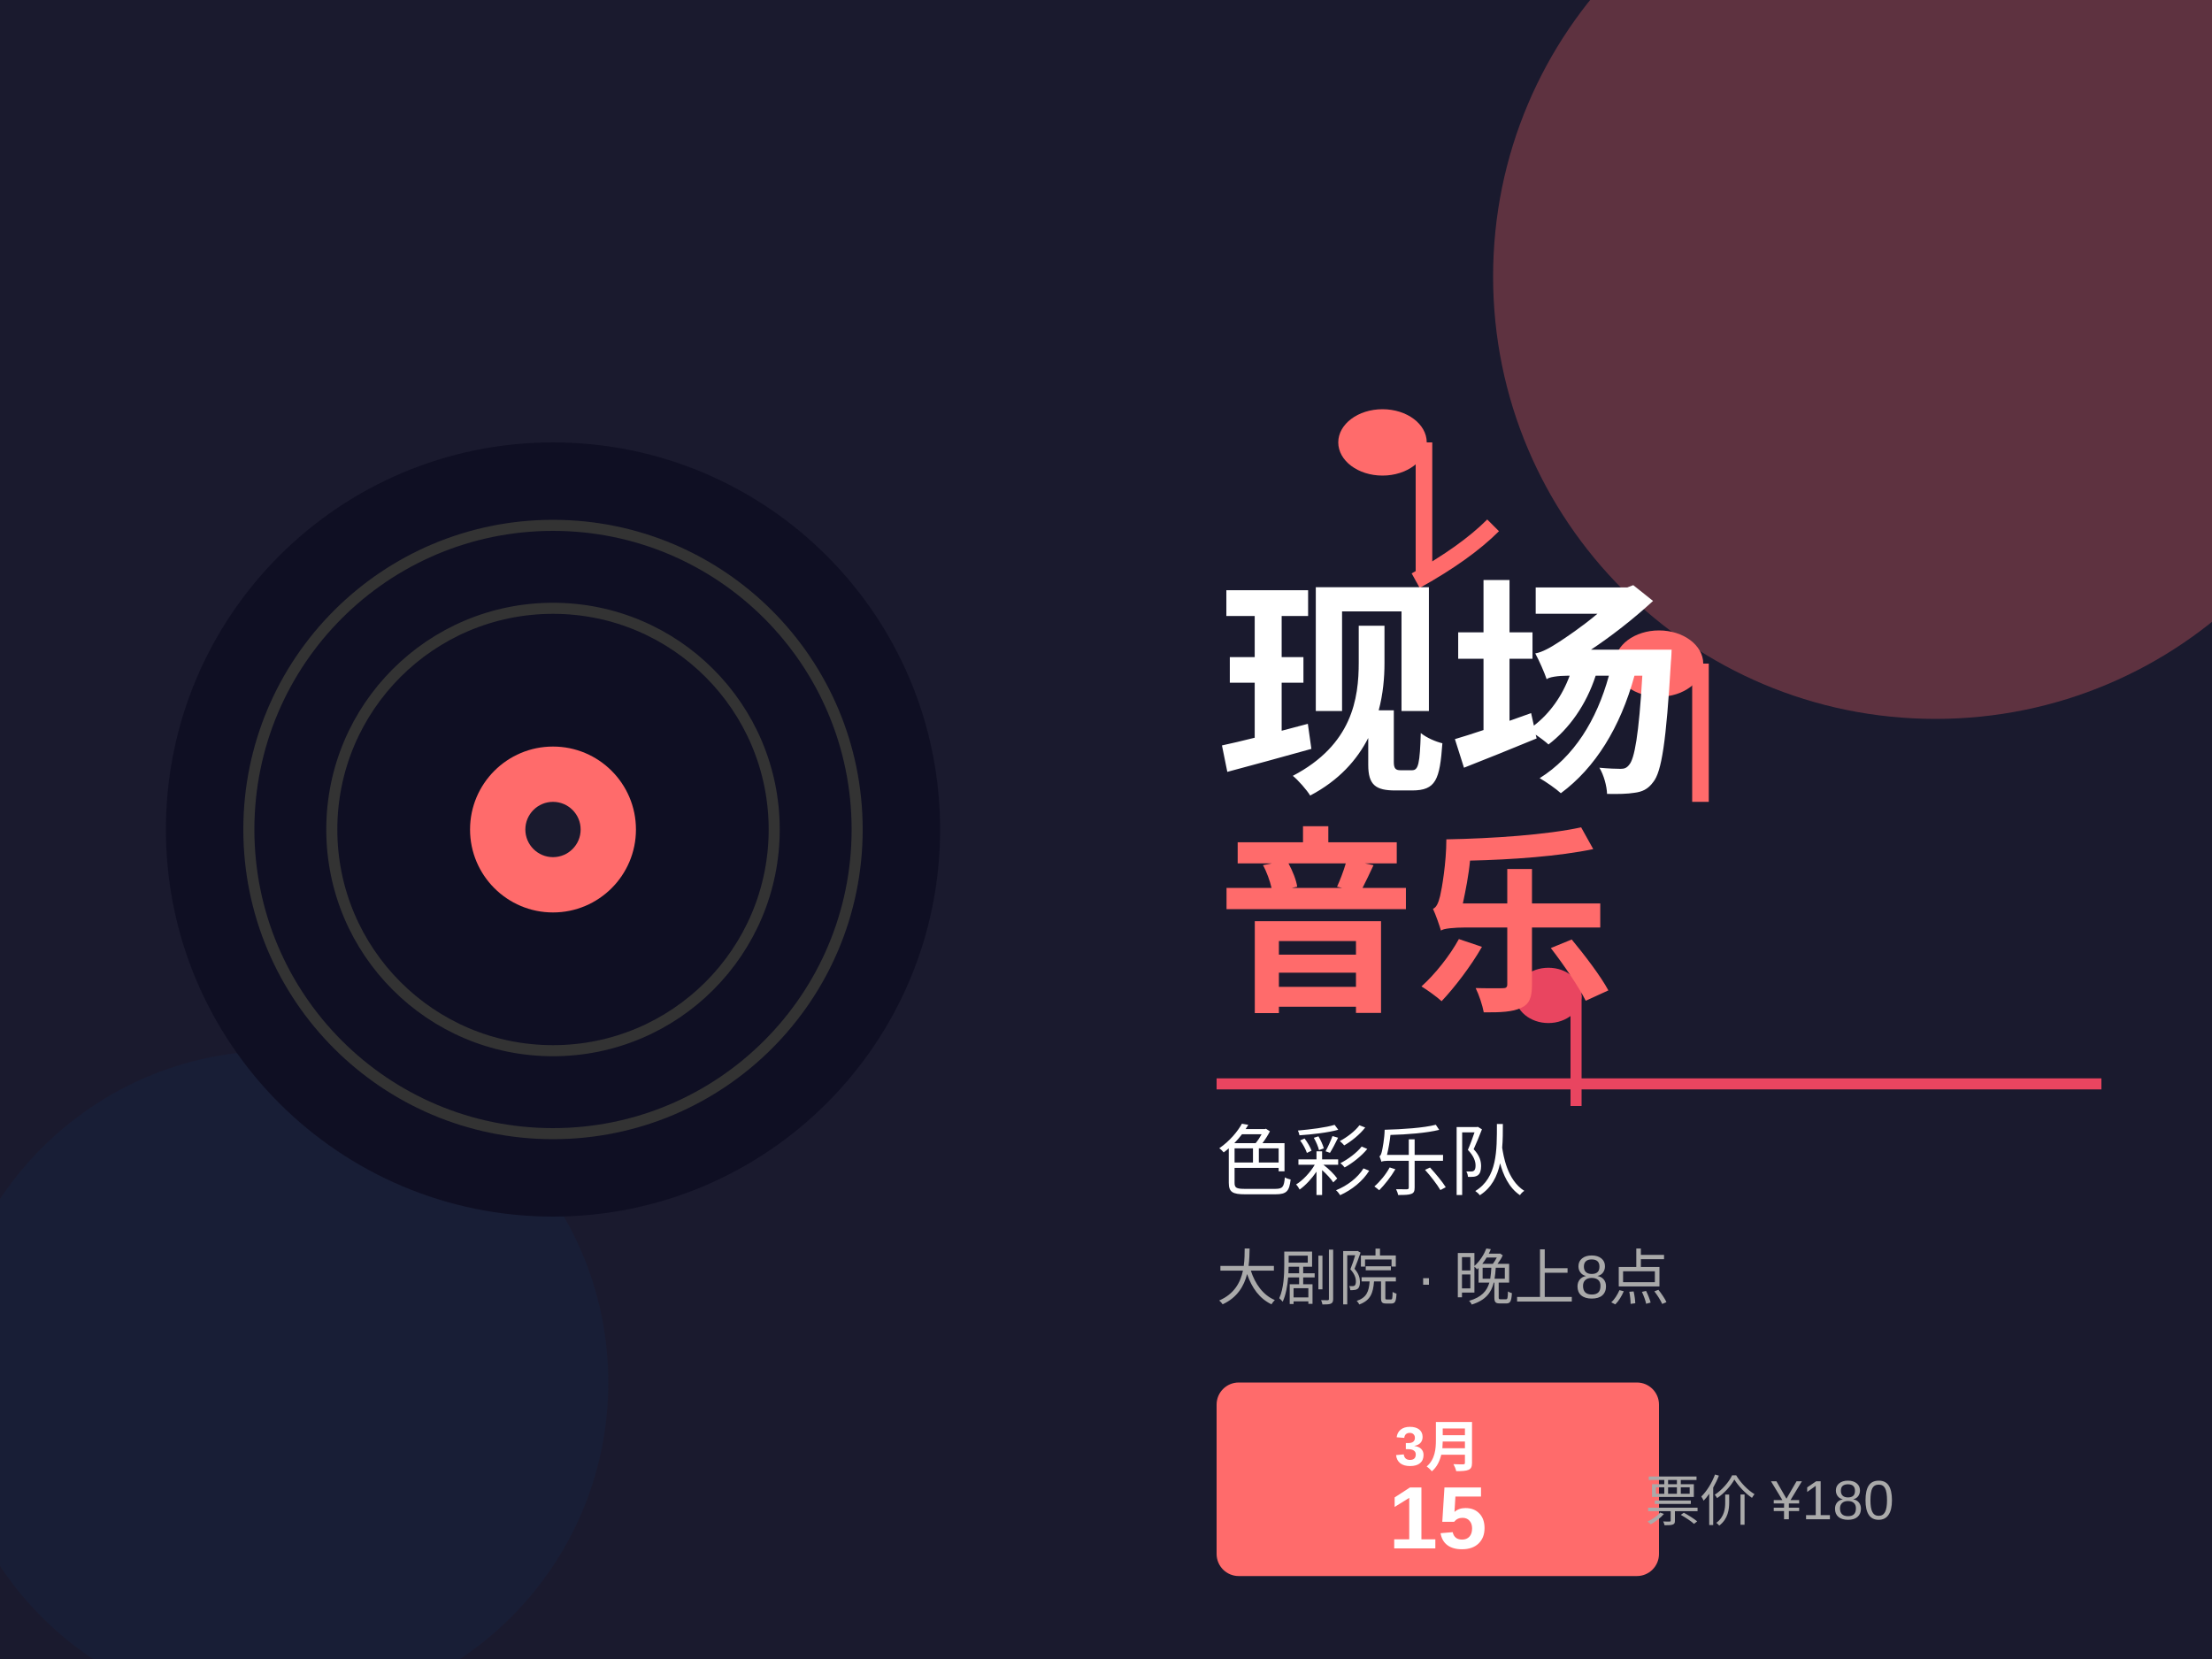
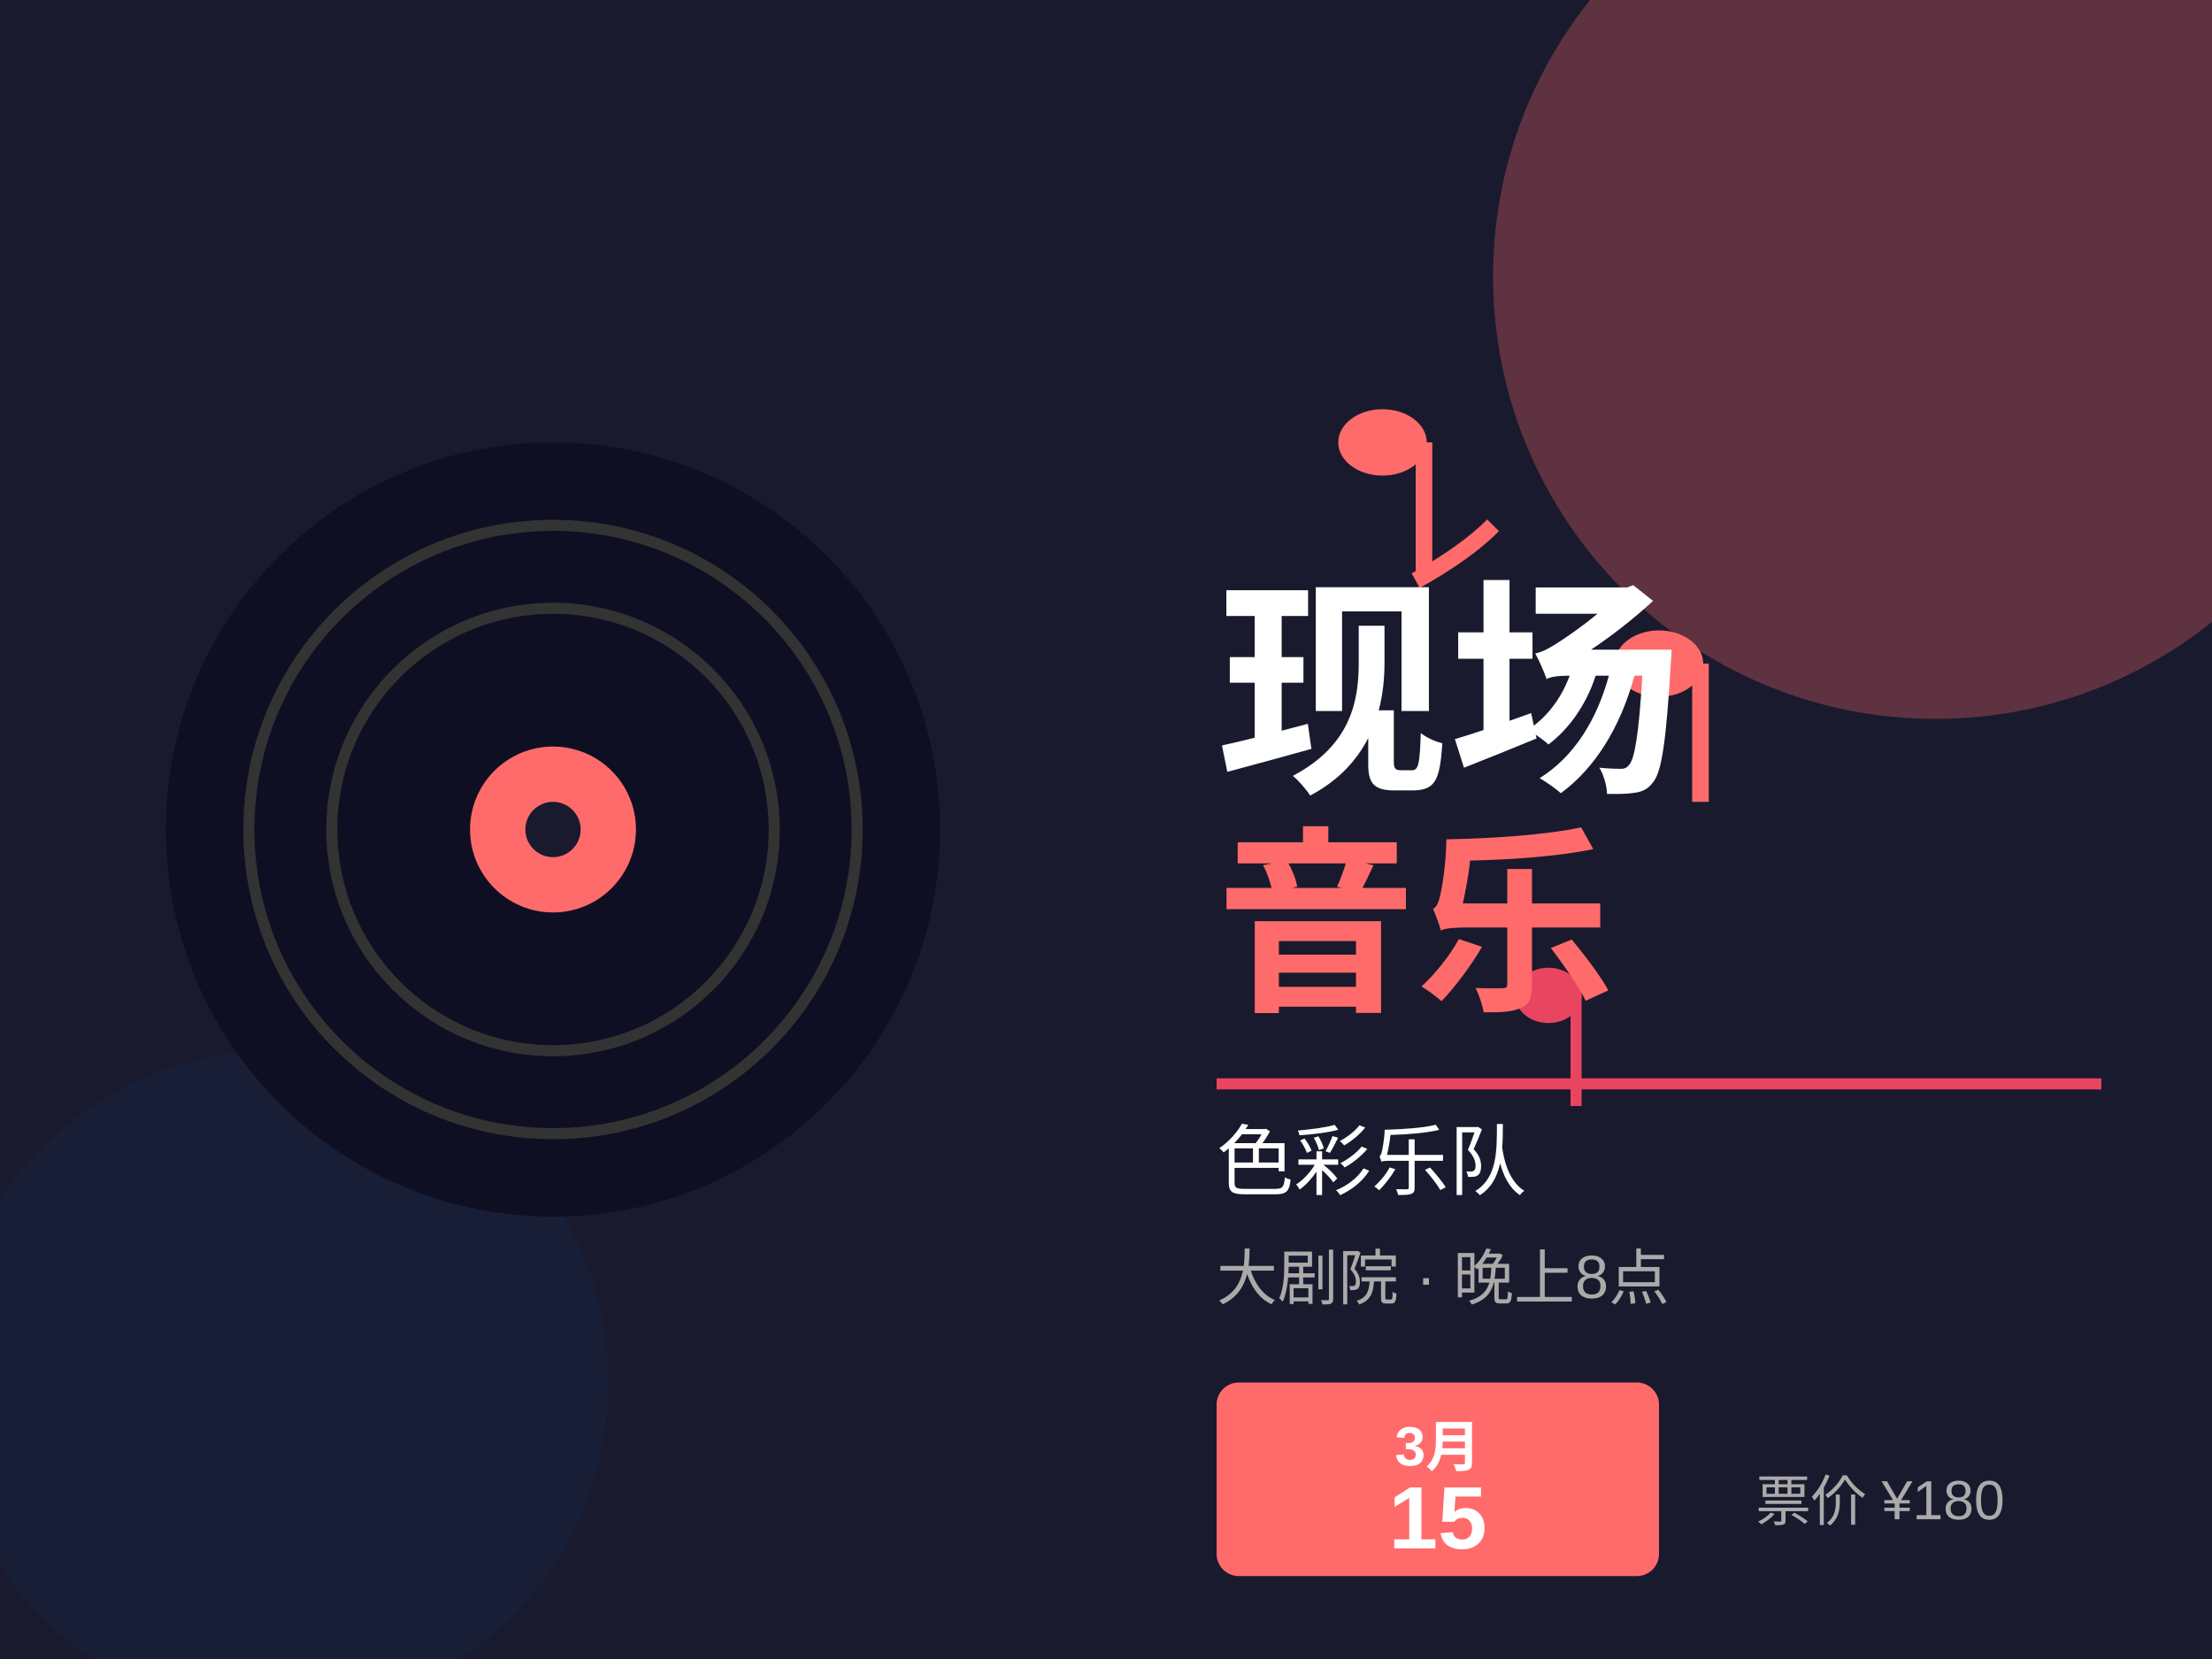
<svg xmlns="http://www.w3.org/2000/svg" viewBox="0 0 400 300">
  <rect id="background" class="background" width="400" height="300" fill="#1a1a2e" />
  <circle id="deco-circle-1" class="accent" cx="350" cy="50" r="80" fill="#ff6b6b" opacity="0.3" />
  <circle id="deco-circle-2" class="primary" cx="50" cy="250" r="60" fill="#16213e" opacity="0.5" />
  <circle id="vinyl" class="primary" cx="100" cy="150" r="70" fill="#0f0f23" />
  <circle id="vinyl-ring-1" class="secondary" cx="100" cy="150" r="55" fill="none" stroke="#333333" stroke-width="2" />
  <circle id="vinyl-ring-2" class="secondary" cx="100" cy="150" r="40" fill="none" stroke="#333333" stroke-width="2" />
  <circle id="vinyl-center" class="accent" cx="100" cy="150" r="15" fill="#ff6b6b" />
  <circle id="vinyl-hole" cx="100" cy="150" r="5" fill="#1a1a2e" />
  <g id="note-1" class="accent">
    <ellipse cx="250" cy="80" rx="8" ry="6" fill="#ff6b6b" />
    <rect x="256" y="80" width="3" height="25" fill="#ff6b6b" />
    <path d="M256,105 Q265,100 270,95" stroke="#ff6b6b" stroke-width="3" fill="none" />
  </g>
  <g id="note-2" class="accent">
    <ellipse cx="300" cy="120" rx="8" ry="6" fill="#ff6b6b" />
    <rect x="306" y="120" width="3" height="25" fill="#ff6b6b" />
  </g>
  <g id="note-3" class="secondary">
    <ellipse cx="280" cy="180" rx="6" ry="5" fill="#e94560" />
    <rect x="284" y="180" width="2" height="20" fill="#e94560" />
  </g>
  <text id="main-title" class="text" x="220" y="140" font-family="Impact, Arial Black, sans-serif" font-size="42" font-weight="bold" fill="#ffffff" data-fixed-color="black">现场</text>
  <text id="sub-title" class="accent" x="220" y="180" font-family="Impact, Arial Black, sans-serif" font-size="36" font-weight="bold" fill="#ff6b6b" data-fixed-color="black">音乐</text>
  <rect id="info-bar" class="secondary" x="220" y="195" width="160" height="2" fill="#e94560" />
  <text id="artist-name" class="text" x="220" y="215" font-family="Arial, sans-serif" font-size="14" fill="#ffffff" data-fixed-color="black">色彩乐队</text>
  <text id="venue" class="secondary" x="220" y="235" font-family="Arial, sans-serif" font-size="11" fill="#aaaaaa" data-fixed-color="black">大剧院 · 晚上8点</text>
  <rect id="date-box" class="accent" x="220" y="250" width="80" height="35" rx="4" fill="#ff6b6b" />
  <text id="date-month" class="text" x="260" y="265" text-anchor="middle" font-family="Arial, sans-serif" font-size="10" font-weight="bold" fill="#ffffff" data-fixed-color="black">3月</text>
  <text id="date-day" class="text" x="260" y="280" text-anchor="middle" font-family="Arial, sans-serif" font-size="16" font-weight="bold" fill="#ffffff" data-fixed-color="black">15</text>
-   <text id="ticket-info" class="text" x="320" y="275" text-anchor="middle" font-family="Arial, sans-serif" font-size="10" fill="#aaaaaa" data-fixed-color="black">票价 ¥180</text>
+   <text id="ticket-info" class="text" x="340" y="275" text-anchor="middle" font-family="Arial, sans-serif" font-size="10" fill="#aaaaaa" data-fixed-color="black">票价 ¥180</text>
</svg>
